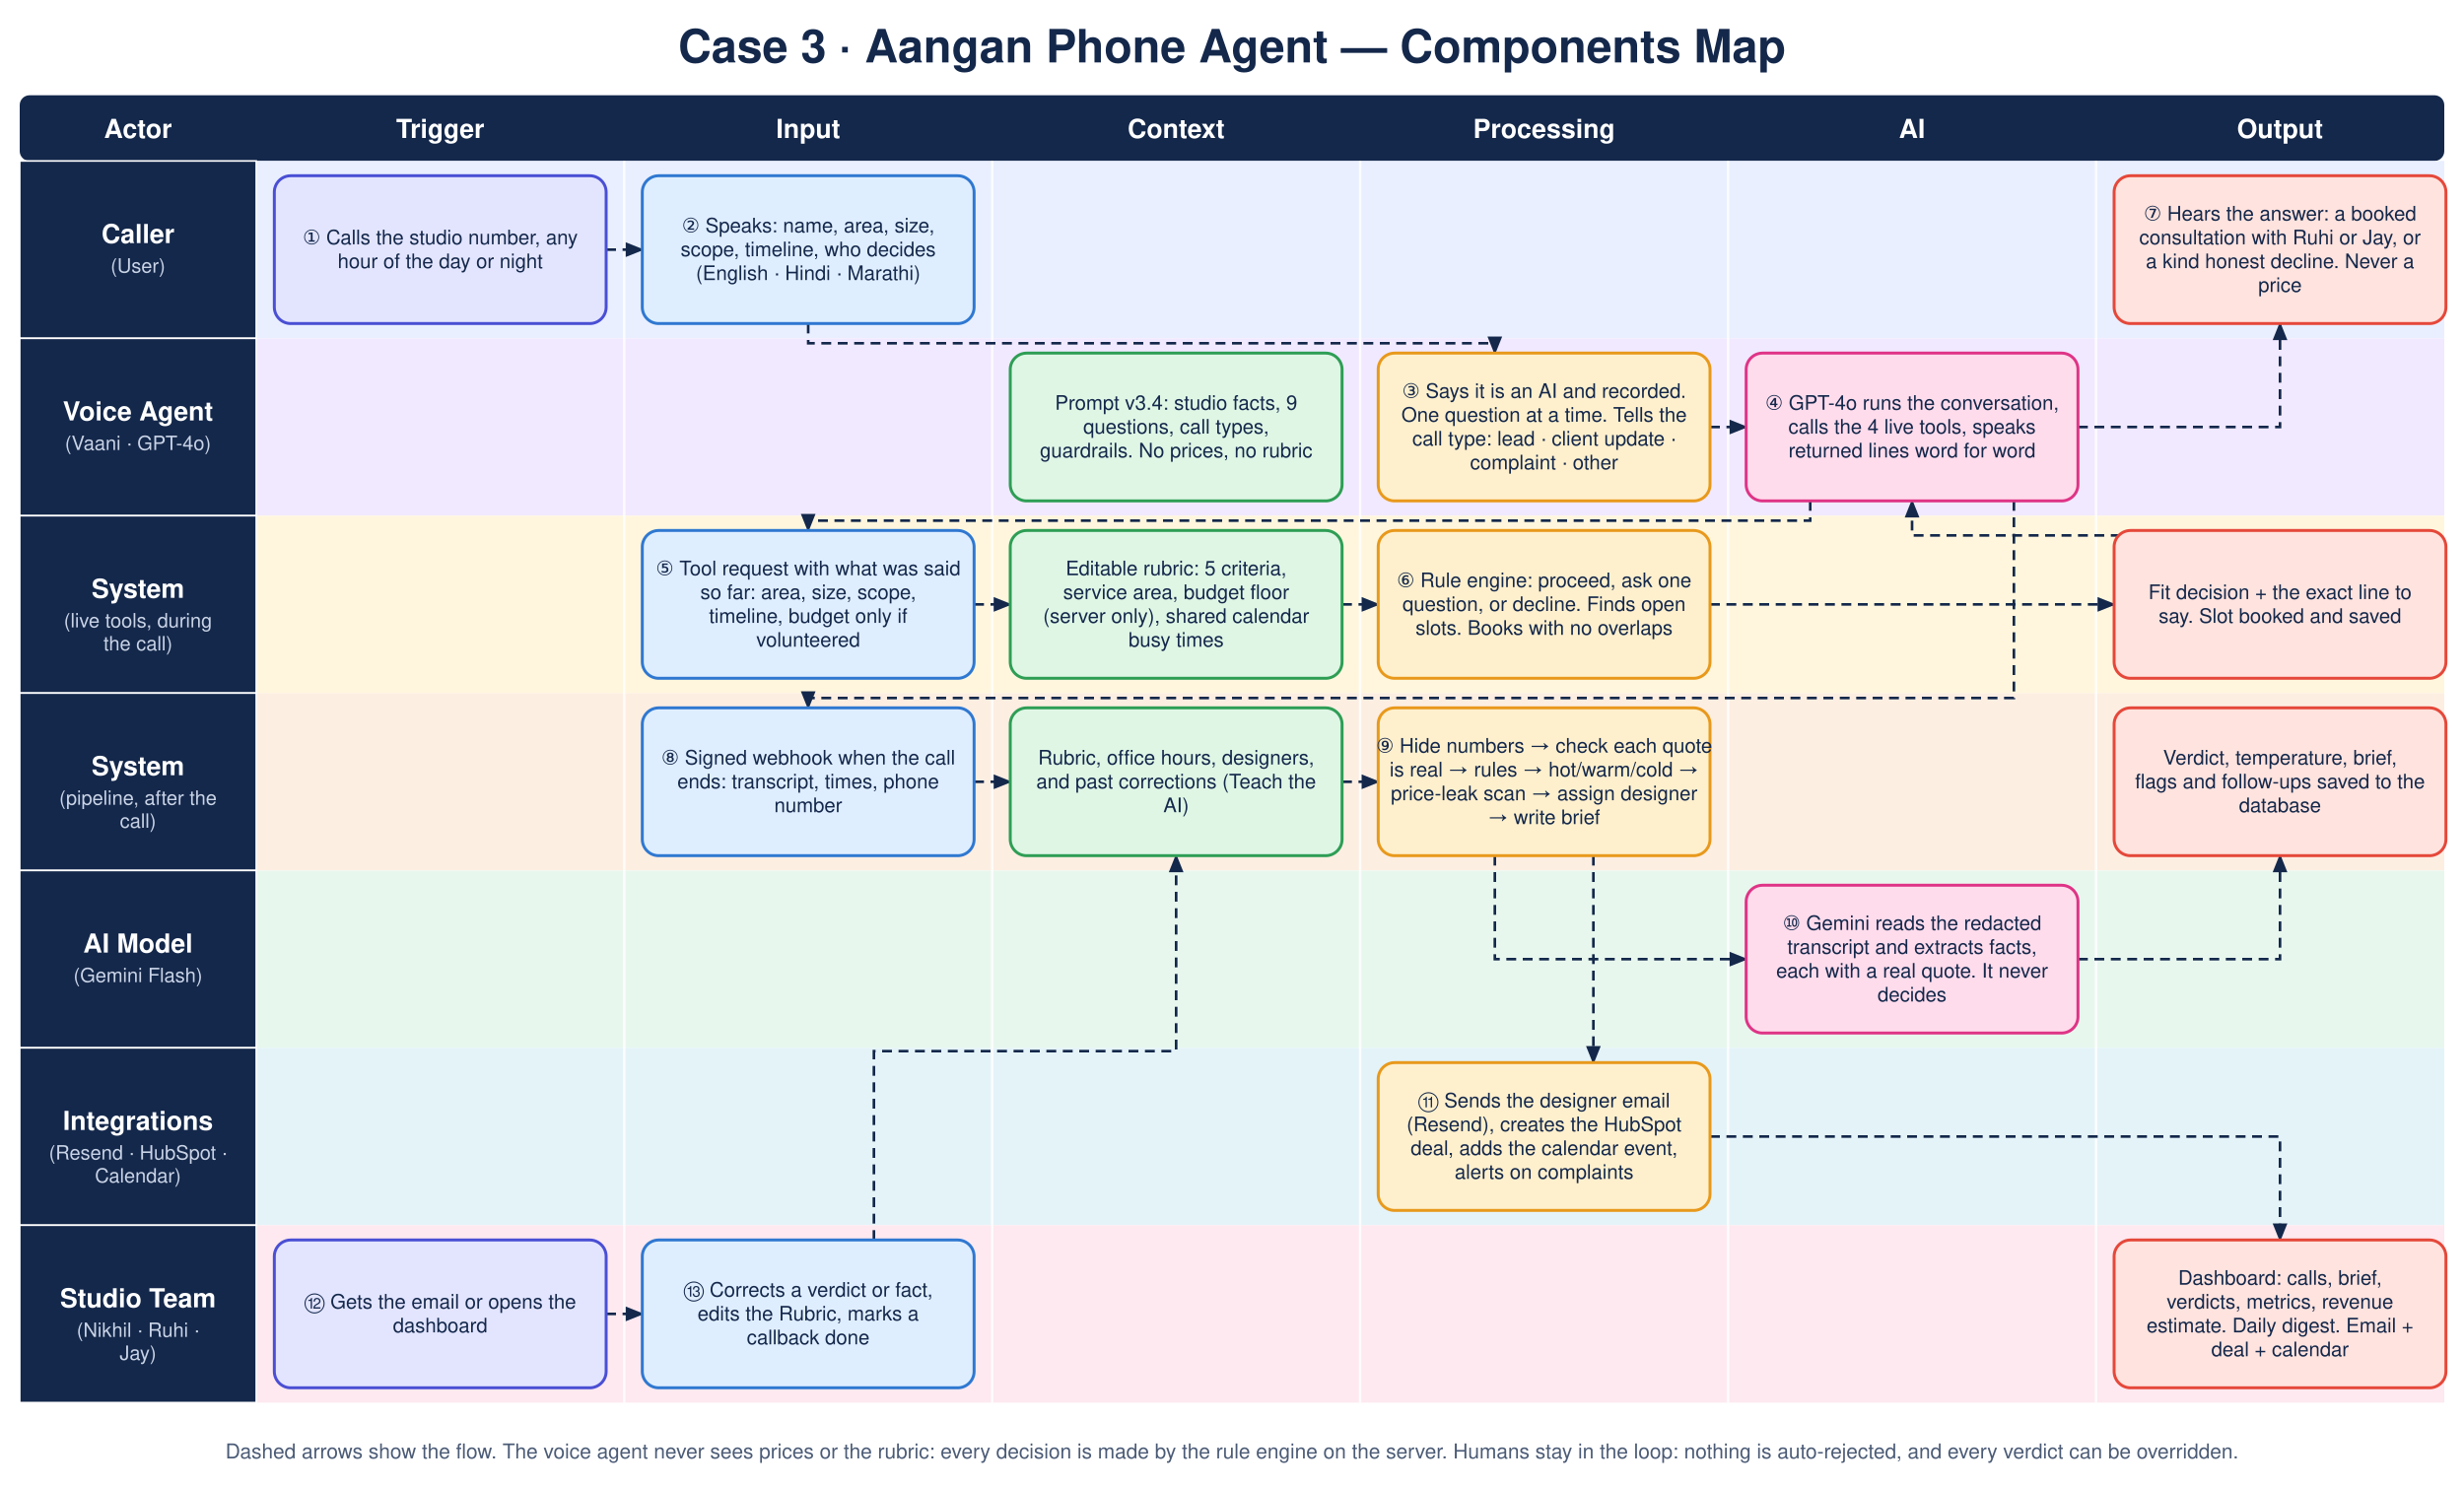
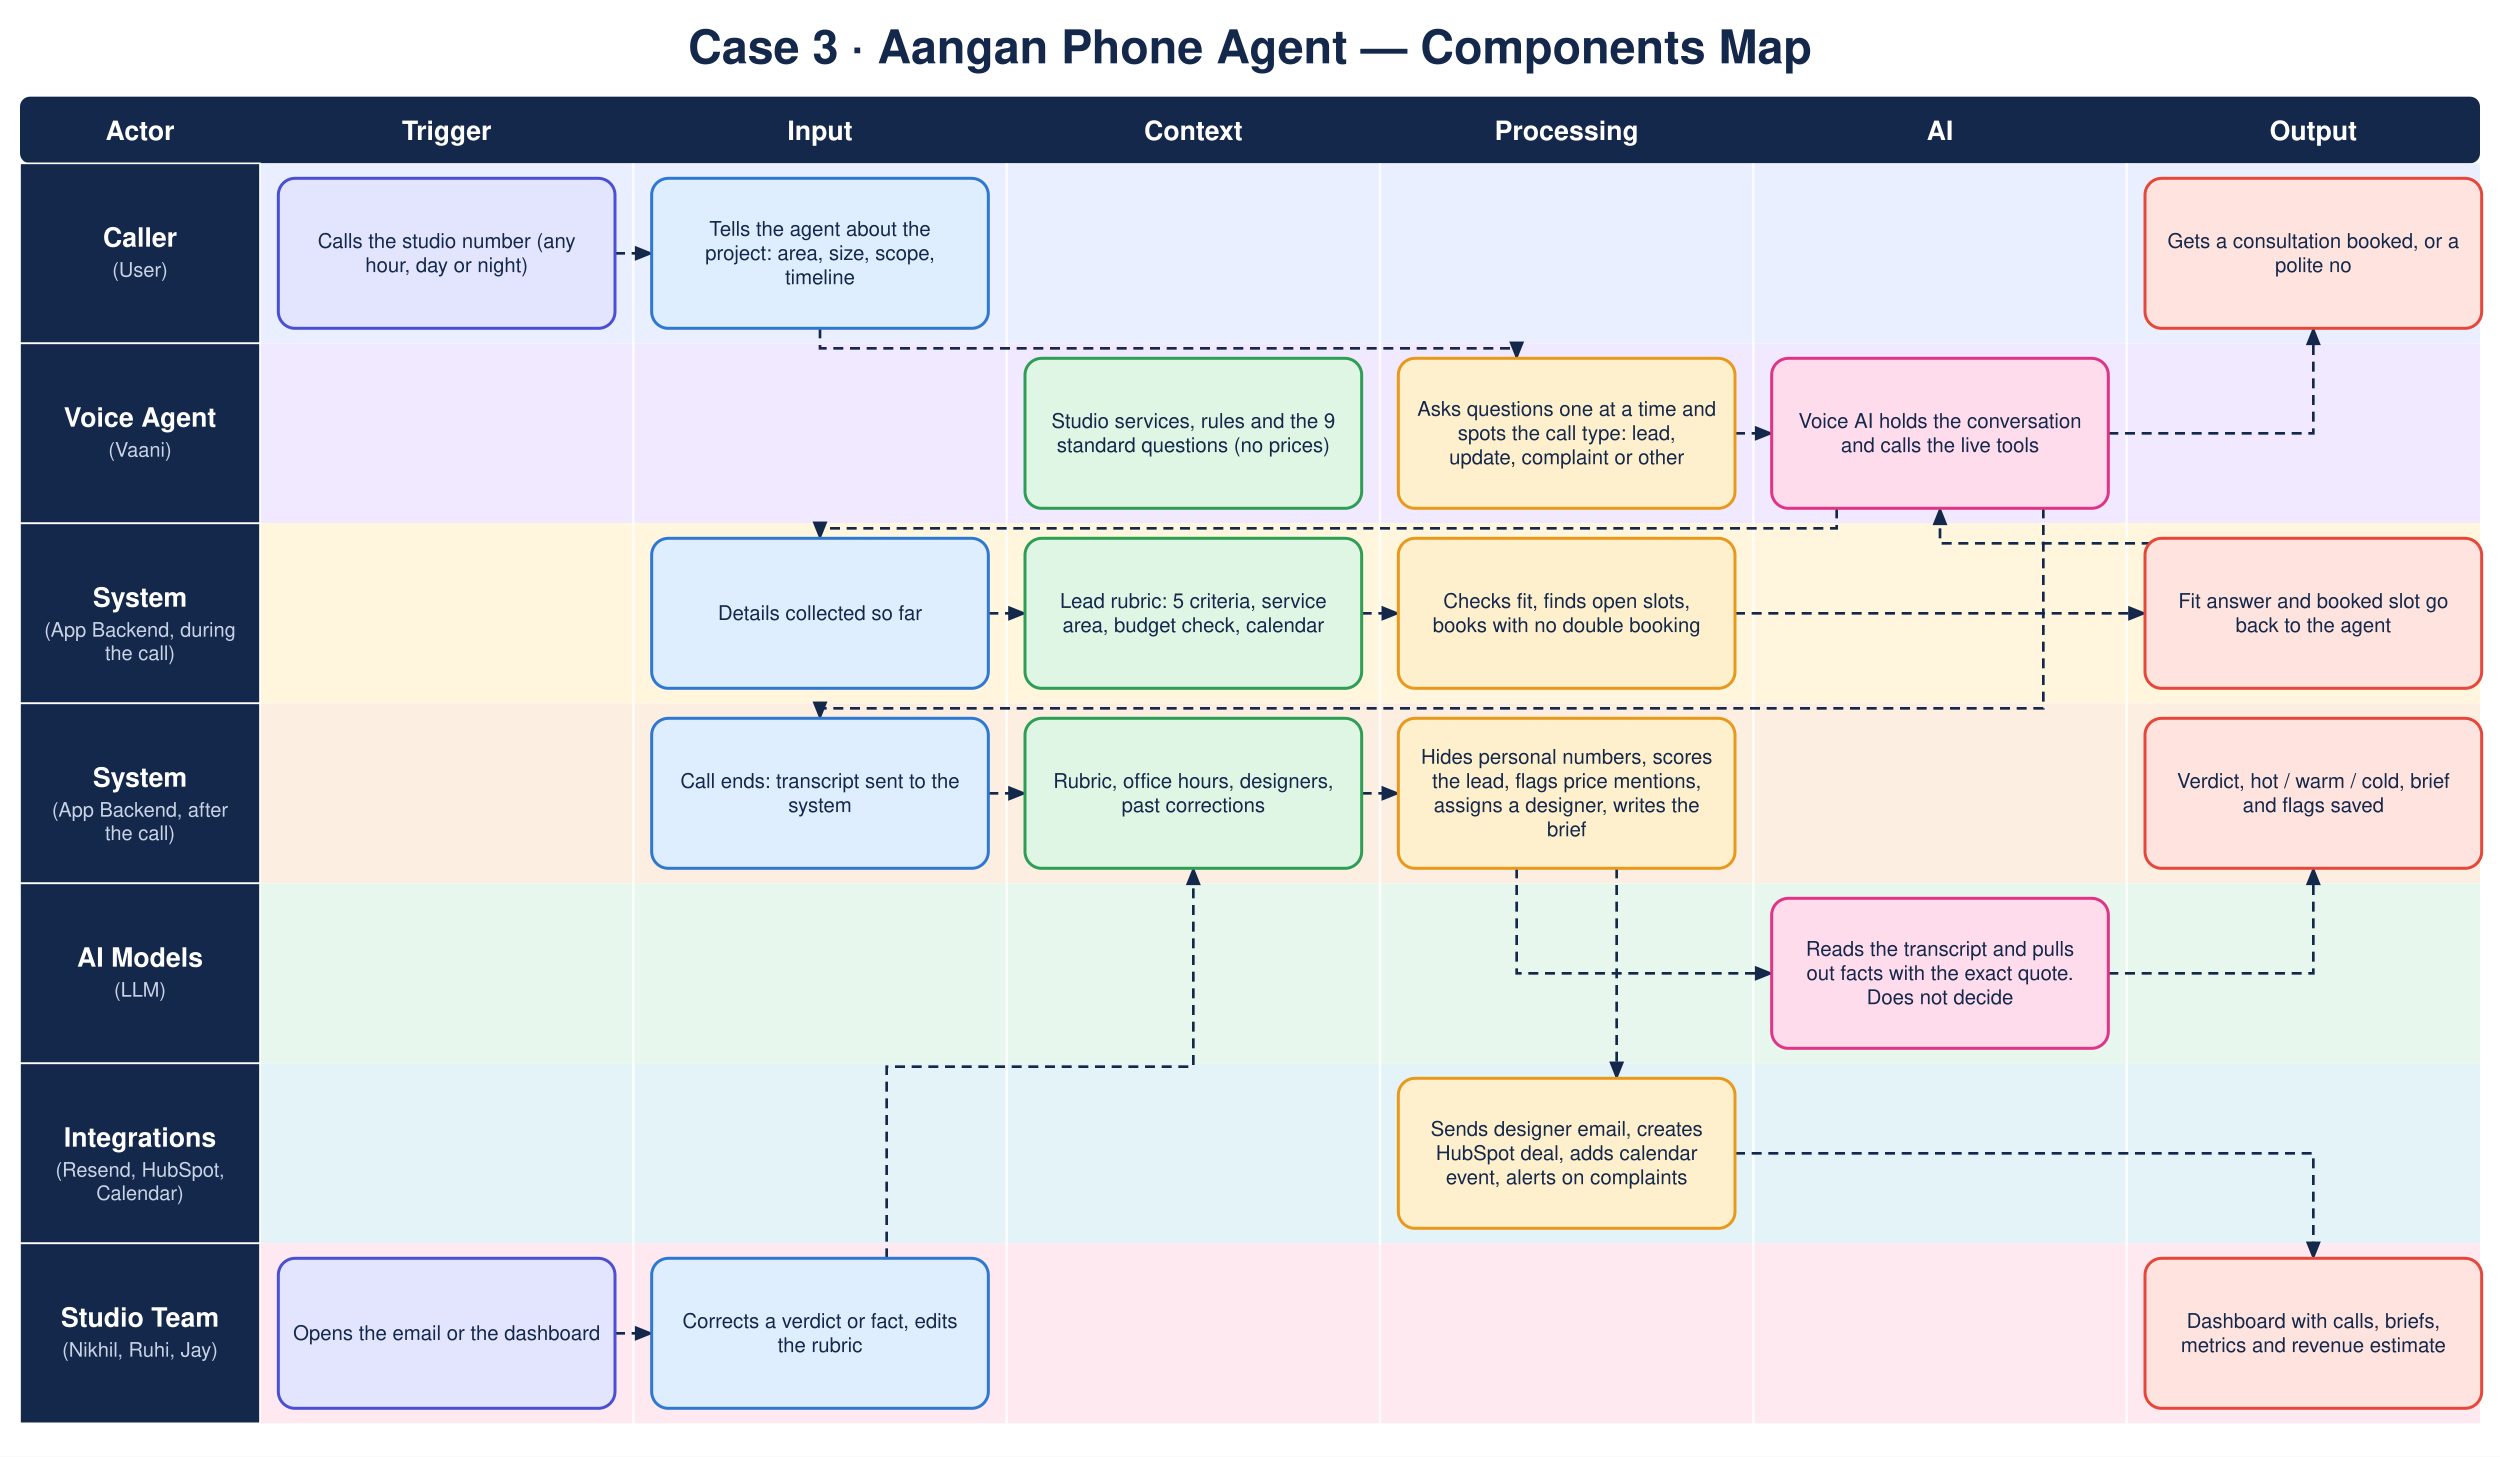
- <svg xmlns="http://www.w3.org/2000/svg" viewBox="0 0 1500 906" width="1500" height="906" font-family="Segoe UI, Helvetica, Arial, sans-serif">
+ <svg xmlns="http://www.w3.org/2000/svg" viewBox="0 0 1500 874" width="1500" height="874" font-family="Segoe UI, Helvetica, Arial, sans-serif">
  <defs>
    <marker id="ah" viewBox="0 0 10 10" refX="9" refY="5" markerWidth="7" markerHeight="7" orient="auto-start-reverse">
      <path d="M0,1 L10,5 L0,9 z" fill="#14284b" />
    </marker>
  </defs>
-   <rect width="1500" height="906" fill="#ffffff" />
+   <rect width="1500" height="874" fill="#ffffff" />
  <text x="750" y="38" text-anchor="middle" font-size="28" font-weight="700" fill="#14284b">Case 3 · Aangan Phone Agent — Components Map</text>
  <rect x="12" y="58" width="1476" height="40" rx="6" fill="#14284b" />
  <text x="84" y="84" text-anchor="middle" font-size="16" font-weight="600" fill="#fff">Actor</text>
  <text x="268" y="84" text-anchor="middle" font-size="16" font-weight="600" fill="#fff">Trigger</text>
  <text x="492" y="84" text-anchor="middle" font-size="16" font-weight="600" fill="#fff">Input</text>
  <text x="716" y="84" text-anchor="middle" font-size="16" font-weight="600" fill="#fff">Context</text>
  <text x="940" y="84" text-anchor="middle" font-size="16" font-weight="600" fill="#fff">Processing</text>
  <text x="1164" y="84" text-anchor="middle" font-size="16" font-weight="600" fill="#fff">AI</text>
  <text x="1388" y="84" text-anchor="middle" font-size="16" font-weight="600" fill="#fff">Output</text>
  <rect x="12" y="98" width="1476" height="108" fill="#e9efff" />
  <rect x="12" y="98" width="144" height="108" fill="#14284b" stroke="#fff" stroke-width="1" />
  <text x="84" y="148" text-anchor="middle" font-size="16" font-weight="700" fill="#fff">Caller</text>
  <text x="84" y="166" text-anchor="middle" font-size="12" fill="#c9d3e6">(User)</text>
  <rect x="12" y="206" width="1476" height="108" fill="#f1e9ff" />
  <rect x="12" y="206" width="144" height="108" fill="#14284b" stroke="#fff" stroke-width="1" />
  <text x="84" y="256" text-anchor="middle" font-size="16" font-weight="700" fill="#fff">Voice Agent</text>
-   <text x="84" y="274" text-anchor="middle" font-size="12" fill="#c9d3e6">(Vaani · GPT-4o)</text>
+   <text x="84" y="274" text-anchor="middle" font-size="12" fill="#c9d3e6">(Vaani)</text>
  <rect x="12" y="314" width="1476" height="108" fill="#fff6dd" />
  <rect x="12" y="314" width="144" height="108" fill="#14284b" stroke="#fff" stroke-width="1" />
  <text x="84" y="364" text-anchor="middle" font-size="16" font-weight="700" fill="#fff">System</text>
-   <text x="84" y="382" text-anchor="middle" font-size="12" fill="#c9d3e6">(live tools, during</text>
+   <text x="84" y="382" text-anchor="middle" font-size="12" fill="#c9d3e6">(App Backend, during</text>
  <text x="84" y="396" text-anchor="middle" font-size="12" fill="#c9d3e6">the call)</text>
  <rect x="12" y="422" width="1476" height="108" fill="#fdeee2" />
  <rect x="12" y="422" width="144" height="108" fill="#14284b" stroke="#fff" stroke-width="1" />
  <text x="84" y="472" text-anchor="middle" font-size="16" font-weight="700" fill="#fff">System</text>
-   <text x="84" y="490" text-anchor="middle" font-size="12" fill="#c9d3e6">(pipeline, after the</text>
-   <text x="84" y="504" text-anchor="middle" font-size="12" fill="#c9d3e6">call)</text>
+   <text x="84" y="490" text-anchor="middle" font-size="12" fill="#c9d3e6">(App Backend, after</text>
+   <text x="84" y="504" text-anchor="middle" font-size="12" fill="#c9d3e6">the call)</text>
  <rect x="12" y="530" width="1476" height="108" fill="#e8f7ee" />
  <rect x="12" y="530" width="144" height="108" fill="#14284b" stroke="#fff" stroke-width="1" />
-   <text x="84" y="580" text-anchor="middle" font-size="16" font-weight="700" fill="#fff">AI Model</text>
-   <text x="84" y="598" text-anchor="middle" font-size="12" fill="#c9d3e6">(Gemini Flash)</text>
+   <text x="84" y="580" text-anchor="middle" font-size="16" font-weight="700" fill="#fff">AI Models</text>
+   <text x="84" y="598" text-anchor="middle" font-size="12" fill="#c9d3e6">(LLM)</text>
  <rect x="12" y="638" width="1476" height="108" fill="#e4f3f8" />
  <rect x="12" y="638" width="144" height="108" fill="#14284b" stroke="#fff" stroke-width="1" />
  <text x="84" y="688" text-anchor="middle" font-size="16" font-weight="700" fill="#fff">Integrations</text>
-   <text x="84" y="706" text-anchor="middle" font-size="12" fill="#c9d3e6">(Resend · HubSpot ·</text>
+   <text x="84" y="706" text-anchor="middle" font-size="12" fill="#c9d3e6">(Resend, HubSpot,</text>
  <text x="84" y="720" text-anchor="middle" font-size="12" fill="#c9d3e6">Calendar)</text>
  <rect x="12" y="746" width="1476" height="108" fill="#fde9ef" />
  <rect x="12" y="746" width="144" height="108" fill="#14284b" stroke="#fff" stroke-width="1" />
  <text x="84" y="796" text-anchor="middle" font-size="16" font-weight="700" fill="#fff">Studio Team</text>
-   <text x="84" y="814" text-anchor="middle" font-size="12" fill="#c9d3e6">(Nikhil · Ruhi ·</text>
-   <text x="84" y="828" text-anchor="middle" font-size="12" fill="#c9d3e6">Jay)</text>
+   <text x="84" y="814" text-anchor="middle" font-size="12" fill="#c9d3e6">(Nikhil, Ruhi, Jay)</text>
  <line x1="380" y1="98" x2="380" y2="854" stroke="#ffffff" stroke-width="1.5" opacity="0.8" />
  <line x1="604" y1="98" x2="604" y2="854" stroke="#ffffff" stroke-width="1.5" opacity="0.8" />
  <line x1="828" y1="98" x2="828" y2="854" stroke="#ffffff" stroke-width="1.5" opacity="0.8" />
  <line x1="1052" y1="98" x2="1052" y2="854" stroke="#ffffff" stroke-width="1.5" opacity="0.8" />
  <line x1="1276" y1="98" x2="1276" y2="854" stroke="#ffffff" stroke-width="1.5" opacity="0.8" />
  <polyline points="369,152 391,152" fill="none" stroke="#14284b" stroke-width="1.6" stroke-dasharray="6 4" marker-end="url(#ah)" />
  <polyline points="492,197 492,209 910,209 910,215" fill="none" stroke="#14284b" stroke-width="1.6" stroke-dasharray="6 4" marker-end="url(#ah)" />
  <polyline points="1041,260 1063,260" fill="none" stroke="#14284b" stroke-width="1.6" stroke-dasharray="6 4" marker-end="url(#ah)" />
  <polyline points="1102,305 1102,317 492,317 492,323" fill="none" stroke="#14284b" stroke-width="1.6" stroke-dasharray="6 4" marker-end="url(#ah)" />
  <polyline points="593,368 615,368" fill="none" stroke="#14284b" stroke-width="1.6" stroke-dasharray="6 4" marker-end="url(#ah)" />
  <polyline points="817,368 839,368" fill="none" stroke="#14284b" stroke-width="1.6" stroke-dasharray="6 4" marker-end="url(#ah)" />
  <polyline points="1041,368 1287,368" fill="none" stroke="#14284b" stroke-width="1.6" stroke-dasharray="6 4" marker-end="url(#ah)" />
  <polyline points="1368,323 1368,326 1164,326 1164,305" fill="none" stroke="#14284b" stroke-width="1.6" stroke-dasharray="6 4" marker-end="url(#ah)" />
  <polyline points="1265,260 1388,260 1388,197" fill="none" stroke="#14284b" stroke-width="1.6" stroke-dasharray="6 4" marker-end="url(#ah)" />
  <polyline points="1226,305 1226,425 492,425 492,431" fill="none" stroke="#14284b" stroke-width="1.6" stroke-dasharray="6 4" marker-end="url(#ah)" />
  <polyline points="593,476 615,476" fill="none" stroke="#14284b" stroke-width="1.6" stroke-dasharray="6 4" marker-end="url(#ah)" />
  <polyline points="817,476 839,476" fill="none" stroke="#14284b" stroke-width="1.6" stroke-dasharray="6 4" marker-end="url(#ah)" />
  <polyline points="910,521 910,584 1063,584" fill="none" stroke="#14284b" stroke-width="1.6" stroke-dasharray="6 4" marker-end="url(#ah)" />
  <polyline points="1265,584 1388,584 1388,521" fill="none" stroke="#14284b" stroke-width="1.6" stroke-dasharray="6 4" marker-end="url(#ah)" />
  <polyline points="970,521 970,647" fill="none" stroke="#14284b" stroke-width="1.6" stroke-dasharray="6 4" marker-end="url(#ah)" />
  <polyline points="1041,692 1388,692 1388,755" fill="none" stroke="#14284b" stroke-width="1.6" stroke-dasharray="6 4" marker-end="url(#ah)" />
  <polyline points="369,800 391,800" fill="none" stroke="#14284b" stroke-width="1.6" stroke-dasharray="6 4" marker-end="url(#ah)" />
  <polyline points="532,755 532,640 716,640 716,521" fill="none" stroke="#14284b" stroke-width="1.6" stroke-dasharray="6 4" marker-end="url(#ah)" />
  <rect x="167" y="107" width="202" height="90" rx="10" fill="#e3e5ff" stroke="#4a4fd4" stroke-width="1.8" />
-   <text x="268" y="148.75" text-anchor="middle" font-size="12.2" fill="#14284b">① Calls the studio number, any</text>
-   <text x="268" y="163.25" text-anchor="middle" font-size="12.2" fill="#14284b">hour of the day or night</text>
+   <text x="268" y="148.75" text-anchor="middle" font-size="12.2" fill="#14284b">Calls the studio number (any</text>
+   <text x="268" y="163.25" text-anchor="middle" font-size="12.2" fill="#14284b">hour, day or night)</text>
  <rect x="391" y="107" width="202" height="90" rx="10" fill="#dfeeff" stroke="#2f78d1" stroke-width="1.8" />
-   <text x="492" y="141.5" text-anchor="middle" font-size="12.2" fill="#14284b">② Speaks: name, area, size,</text>
-   <text x="492" y="156" text-anchor="middle" font-size="12.2" fill="#14284b">scope, timeline, who decides</text>
-   <text x="492" y="170.5" text-anchor="middle" font-size="12.2" fill="#14284b">(English · Hindi · Marathi)</text>
+   <text x="492" y="141.5" text-anchor="middle" font-size="12.2" fill="#14284b">Tells the agent about the</text>
+   <text x="492" y="156" text-anchor="middle" font-size="12.2" fill="#14284b">project: area, size, scope,</text>
+   <text x="492" y="170.5" text-anchor="middle" font-size="12.2" fill="#14284b">timeline</text>
  <rect x="1287" y="107" width="202" height="90" rx="10" fill="#ffe3de" stroke="#e5483a" stroke-width="1.8" />
-   <text x="1388" y="134.25" text-anchor="middle" font-size="12.2" fill="#14284b">⑦ Hears the answer: a booked</text>
-   <text x="1388" y="148.75" text-anchor="middle" font-size="12.2" fill="#14284b">consultation with Ruhi or Jay, or</text>
-   <text x="1388" y="163.25" text-anchor="middle" font-size="12.2" fill="#14284b">a kind honest decline. Never a</text>
-   <text x="1388" y="177.75" text-anchor="middle" font-size="12.2" fill="#14284b">price</text>
+   <text x="1388" y="148.75" text-anchor="middle" font-size="12.2" fill="#14284b">Gets a consultation booked, or a</text>
+   <text x="1388" y="163.25" text-anchor="middle" font-size="12.2" fill="#14284b">polite no</text>
  <rect x="615" y="215" width="202" height="90" rx="10" fill="#dff6e5" stroke="#2e9e55" stroke-width="1.8" />
-   <text x="716" y="249.5" text-anchor="middle" font-size="12.2" fill="#14284b">Prompt v3.4: studio facts, 9</text>
-   <text x="716" y="264" text-anchor="middle" font-size="12.2" fill="#14284b">questions, call types,</text>
-   <text x="716" y="278.5" text-anchor="middle" font-size="12.2" fill="#14284b">guardrails. No prices, no rubric</text>
+   <text x="716" y="256.75" text-anchor="middle" font-size="12.2" fill="#14284b">Studio services, rules and the 9</text>
+   <text x="716" y="271.25" text-anchor="middle" font-size="12.2" fill="#14284b">standard questions (no prices)</text>
  <rect x="839" y="215" width="202" height="90" rx="10" fill="#fff0cd" stroke="#e8991c" stroke-width="1.8" />
-   <text x="940" y="242.25" text-anchor="middle" font-size="12.2" fill="#14284b">③ Says it is an AI and recorded.</text>
-   <text x="940" y="256.75" text-anchor="middle" font-size="12.2" fill="#14284b">One question at a time. Tells the</text>
-   <text x="940" y="271.25" text-anchor="middle" font-size="12.2" fill="#14284b">call type: lead · client update ·</text>
-   <text x="940" y="285.75" text-anchor="middle" font-size="12.2" fill="#14284b">complaint · other</text>
+   <text x="940" y="249.5" text-anchor="middle" font-size="12.2" fill="#14284b">Asks questions one at a time and</text>
+   <text x="940" y="264" text-anchor="middle" font-size="12.2" fill="#14284b">spots the call type: lead,</text>
+   <text x="940" y="278.5" text-anchor="middle" font-size="12.2" fill="#14284b">update, complaint or other</text>
  <rect x="1063" y="215" width="202" height="90" rx="10" fill="#ffdcec" stroke="#df3487" stroke-width="1.8" />
-   <text x="1164" y="249.5" text-anchor="middle" font-size="12.2" fill="#14284b">④ GPT-4o runs the conversation,</text>
-   <text x="1164" y="264" text-anchor="middle" font-size="12.2" fill="#14284b">calls the 4 live tools, speaks</text>
-   <text x="1164" y="278.5" text-anchor="middle" font-size="12.2" fill="#14284b">returned lines word for word</text>
+   <text x="1164" y="256.75" text-anchor="middle" font-size="12.2" fill="#14284b">Voice AI holds the conversation</text>
+   <text x="1164" y="271.25" text-anchor="middle" font-size="12.2" fill="#14284b">and calls the live tools</text>
  <rect x="391" y="323" width="202" height="90" rx="10" fill="#dfeeff" stroke="#2f78d1" stroke-width="1.8" />
-   <text x="492" y="350.25" text-anchor="middle" font-size="12.2" fill="#14284b">⑤ Tool request with what was said</text>
-   <text x="492" y="364.75" text-anchor="middle" font-size="12.2" fill="#14284b">so far: area, size, scope,</text>
-   <text x="492" y="379.25" text-anchor="middle" font-size="12.2" fill="#14284b">timeline, budget only if</text>
-   <text x="492" y="393.75" text-anchor="middle" font-size="12.2" fill="#14284b">volunteered</text>
+   <text x="492" y="372" text-anchor="middle" font-size="12.2" fill="#14284b">Details collected so far</text>
  <rect x="615" y="323" width="202" height="90" rx="10" fill="#dff6e5" stroke="#2e9e55" stroke-width="1.8" />
-   <text x="716" y="350.25" text-anchor="middle" font-size="12.2" fill="#14284b">Editable rubric: 5 criteria,</text>
-   <text x="716" y="364.75" text-anchor="middle" font-size="12.2" fill="#14284b">service area, budget floor</text>
-   <text x="716" y="379.25" text-anchor="middle" font-size="12.2" fill="#14284b">(server only), shared calendar</text>
-   <text x="716" y="393.75" text-anchor="middle" font-size="12.2" fill="#14284b">busy times</text>
+   <text x="716" y="364.75" text-anchor="middle" font-size="12.2" fill="#14284b">Lead rubric: 5 criteria, service</text>
+   <text x="716" y="379.25" text-anchor="middle" font-size="12.2" fill="#14284b">area, budget check, calendar</text>
  <rect x="839" y="323" width="202" height="90" rx="10" fill="#fff0cd" stroke="#e8991c" stroke-width="1.8" />
-   <text x="940" y="357.5" text-anchor="middle" font-size="12.2" fill="#14284b">⑥ Rule engine: proceed, ask one</text>
-   <text x="940" y="372" text-anchor="middle" font-size="12.2" fill="#14284b">question, or decline. Finds open</text>
-   <text x="940" y="386.5" text-anchor="middle" font-size="12.2" fill="#14284b">slots. Books with no overlaps</text>
+   <text x="940" y="364.75" text-anchor="middle" font-size="12.2" fill="#14284b">Checks fit, finds open slots,</text>
+   <text x="940" y="379.25" text-anchor="middle" font-size="12.2" fill="#14284b">books with no double booking</text>
  <rect x="1287" y="323" width="202" height="90" rx="10" fill="#ffe3de" stroke="#e5483a" stroke-width="1.8" />
-   <text x="1388" y="364.75" text-anchor="middle" font-size="12.2" fill="#14284b">Fit decision + the exact line to</text>
-   <text x="1388" y="379.25" text-anchor="middle" font-size="12.2" fill="#14284b">say. Slot booked and saved</text>
+   <text x="1388" y="364.75" text-anchor="middle" font-size="12.2" fill="#14284b">Fit answer and booked slot go</text>
+   <text x="1388" y="379.25" text-anchor="middle" font-size="12.2" fill="#14284b">back to the agent</text>
  <rect x="391" y="431" width="202" height="90" rx="10" fill="#dfeeff" stroke="#2f78d1" stroke-width="1.8" />
-   <text x="492" y="465.5" text-anchor="middle" font-size="12.2" fill="#14284b">⑧ Signed webhook when the call</text>
-   <text x="492" y="480" text-anchor="middle" font-size="12.2" fill="#14284b">ends: transcript, times, phone</text>
-   <text x="492" y="494.5" text-anchor="middle" font-size="12.2" fill="#14284b">number</text>
+   <text x="492" y="472.75" text-anchor="middle" font-size="12.2" fill="#14284b">Call ends: transcript sent to the</text>
+   <text x="492" y="487.25" text-anchor="middle" font-size="12.2" fill="#14284b">system</text>
  <rect x="615" y="431" width="202" height="90" rx="10" fill="#dff6e5" stroke="#2e9e55" stroke-width="1.8" />
-   <text x="716" y="465.5" text-anchor="middle" font-size="12.2" fill="#14284b">Rubric, office hours, designers,</text>
-   <text x="716" y="480" text-anchor="middle" font-size="12.2" fill="#14284b">and past corrections (Teach the</text>
-   <text x="716" y="494.5" text-anchor="middle" font-size="12.2" fill="#14284b">AI)</text>
+   <text x="716" y="472.75" text-anchor="middle" font-size="12.2" fill="#14284b">Rubric, office hours, designers,</text>
+   <text x="716" y="487.25" text-anchor="middle" font-size="12.2" fill="#14284b">past corrections</text>
  <rect x="839" y="431" width="202" height="90" rx="10" fill="#fff0cd" stroke="#e8991c" stroke-width="1.8" />
-   <text x="940" y="458.25" text-anchor="middle" font-size="12.2" fill="#14284b">⑨ Hide numbers → check each quote</text>
-   <text x="940" y="472.75" text-anchor="middle" font-size="12.2" fill="#14284b">is real → rules → hot/warm/cold →</text>
-   <text x="940" y="487.25" text-anchor="middle" font-size="12.2" fill="#14284b">price-leak scan → assign designer</text>
-   <text x="940" y="501.75" text-anchor="middle" font-size="12.2" fill="#14284b">→ write brief</text>
+   <text x="940" y="458.25" text-anchor="middle" font-size="12.2" fill="#14284b">Hides personal numbers, scores</text>
+   <text x="940" y="472.75" text-anchor="middle" font-size="12.2" fill="#14284b">the lead, flags price mentions,</text>
+   <text x="940" y="487.25" text-anchor="middle" font-size="12.2" fill="#14284b">assigns a designer, writes the</text>
+   <text x="940" y="501.75" text-anchor="middle" font-size="12.2" fill="#14284b">brief</text>
  <rect x="1287" y="431" width="202" height="90" rx="10" fill="#ffe3de" stroke="#e5483a" stroke-width="1.8" />
-   <text x="1388" y="465.5" text-anchor="middle" font-size="12.2" fill="#14284b">Verdict, temperature, brief,</text>
-   <text x="1388" y="480" text-anchor="middle" font-size="12.2" fill="#14284b">flags and follow-ups saved to the</text>
-   <text x="1388" y="494.5" text-anchor="middle" font-size="12.2" fill="#14284b">database</text>
+   <text x="1388" y="472.75" text-anchor="middle" font-size="12.2" fill="#14284b">Verdict, hot / warm / cold, brief</text>
+   <text x="1388" y="487.25" text-anchor="middle" font-size="12.2" fill="#14284b">and flags saved</text>
  <rect x="1063" y="539" width="202" height="90" rx="10" fill="#ffdcec" stroke="#df3487" stroke-width="1.8" />
-   <text x="1164" y="566.25" text-anchor="middle" font-size="12.2" fill="#14284b">⑩ Gemini reads the redacted</text>
-   <text x="1164" y="580.75" text-anchor="middle" font-size="12.2" fill="#14284b">transcript and extracts facts,</text>
-   <text x="1164" y="595.25" text-anchor="middle" font-size="12.2" fill="#14284b">each with a real quote. It never</text>
-   <text x="1164" y="609.75" text-anchor="middle" font-size="12.2" fill="#14284b">decides</text>
+   <text x="1164" y="573.5" text-anchor="middle" font-size="12.2" fill="#14284b">Reads the transcript and pulls</text>
+   <text x="1164" y="588" text-anchor="middle" font-size="12.2" fill="#14284b">out facts with the exact quote.</text>
+   <text x="1164" y="602.5" text-anchor="middle" font-size="12.2" fill="#14284b">Does not decide</text>
  <rect x="839" y="647" width="202" height="90" rx="10" fill="#fff0cd" stroke="#e8991c" stroke-width="1.8" />
-   <text x="940" y="674.25" text-anchor="middle" font-size="12.2" fill="#14284b">⑪ Sends the designer email</text>
-   <text x="940" y="688.75" text-anchor="middle" font-size="12.2" fill="#14284b">(Resend), creates the HubSpot</text>
-   <text x="940" y="703.25" text-anchor="middle" font-size="12.2" fill="#14284b">deal, adds the calendar event,</text>
-   <text x="940" y="717.75" text-anchor="middle" font-size="12.2" fill="#14284b">alerts on complaints</text>
+   <text x="940" y="681.5" text-anchor="middle" font-size="12.2" fill="#14284b">Sends designer email, creates</text>
+   <text x="940" y="696" text-anchor="middle" font-size="12.2" fill="#14284b">HubSpot deal, adds calendar</text>
+   <text x="940" y="710.5" text-anchor="middle" font-size="12.2" fill="#14284b">event, alerts on complaints</text>
  <rect x="167" y="755" width="202" height="90" rx="10" fill="#e3e5ff" stroke="#4a4fd4" stroke-width="1.8" />
-   <text x="268" y="796.75" text-anchor="middle" font-size="12.2" fill="#14284b">⑫ Gets the email or opens the</text>
-   <text x="268" y="811.25" text-anchor="middle" font-size="12.2" fill="#14284b">dashboard</text>
+   <text x="268" y="804" text-anchor="middle" font-size="12.2" fill="#14284b">Opens the email or the dashboard</text>
  <rect x="391" y="755" width="202" height="90" rx="10" fill="#dfeeff" stroke="#2f78d1" stroke-width="1.8" />
-   <text x="492" y="789.5" text-anchor="middle" font-size="12.2" fill="#14284b">⑬ Corrects a verdict or fact,</text>
-   <text x="492" y="804" text-anchor="middle" font-size="12.2" fill="#14284b">edits the Rubric, marks a</text>
-   <text x="492" y="818.5" text-anchor="middle" font-size="12.2" fill="#14284b">callback done</text>
+   <text x="492" y="796.75" text-anchor="middle" font-size="12.2" fill="#14284b">Corrects a verdict or fact, edits</text>
+   <text x="492" y="811.25" text-anchor="middle" font-size="12.2" fill="#14284b">the rubric</text>
  <rect x="1287" y="755" width="202" height="90" rx="10" fill="#ffe3de" stroke="#e5483a" stroke-width="1.8" />
-   <text x="1388" y="782.25" text-anchor="middle" font-size="12.2" fill="#14284b">Dashboard: calls, brief,</text>
-   <text x="1388" y="796.75" text-anchor="middle" font-size="12.2" fill="#14284b">verdicts, metrics, revenue</text>
-   <text x="1388" y="811.25" text-anchor="middle" font-size="12.2" fill="#14284b">estimate. Daily digest. Email +</text>
-   <text x="1388" y="825.75" text-anchor="middle" font-size="12.2" fill="#14284b">deal + calendar</text>
-   <text x="750" y="888" text-anchor="middle" font-size="12.5" fill="#4b5b76">Dashed arrows show the flow. The voice agent never sees prices or the rubric: every decision is made by the rule engine on the server. Humans stay in the loop: nothing is auto-rejected, and every verdict can be overridden.</text>
+   <text x="1388" y="796.75" text-anchor="middle" font-size="12.2" fill="#14284b">Dashboard with calls, briefs,</text>
+   <text x="1388" y="811.25" text-anchor="middle" font-size="12.2" fill="#14284b">metrics and revenue estimate</text>
</svg>
